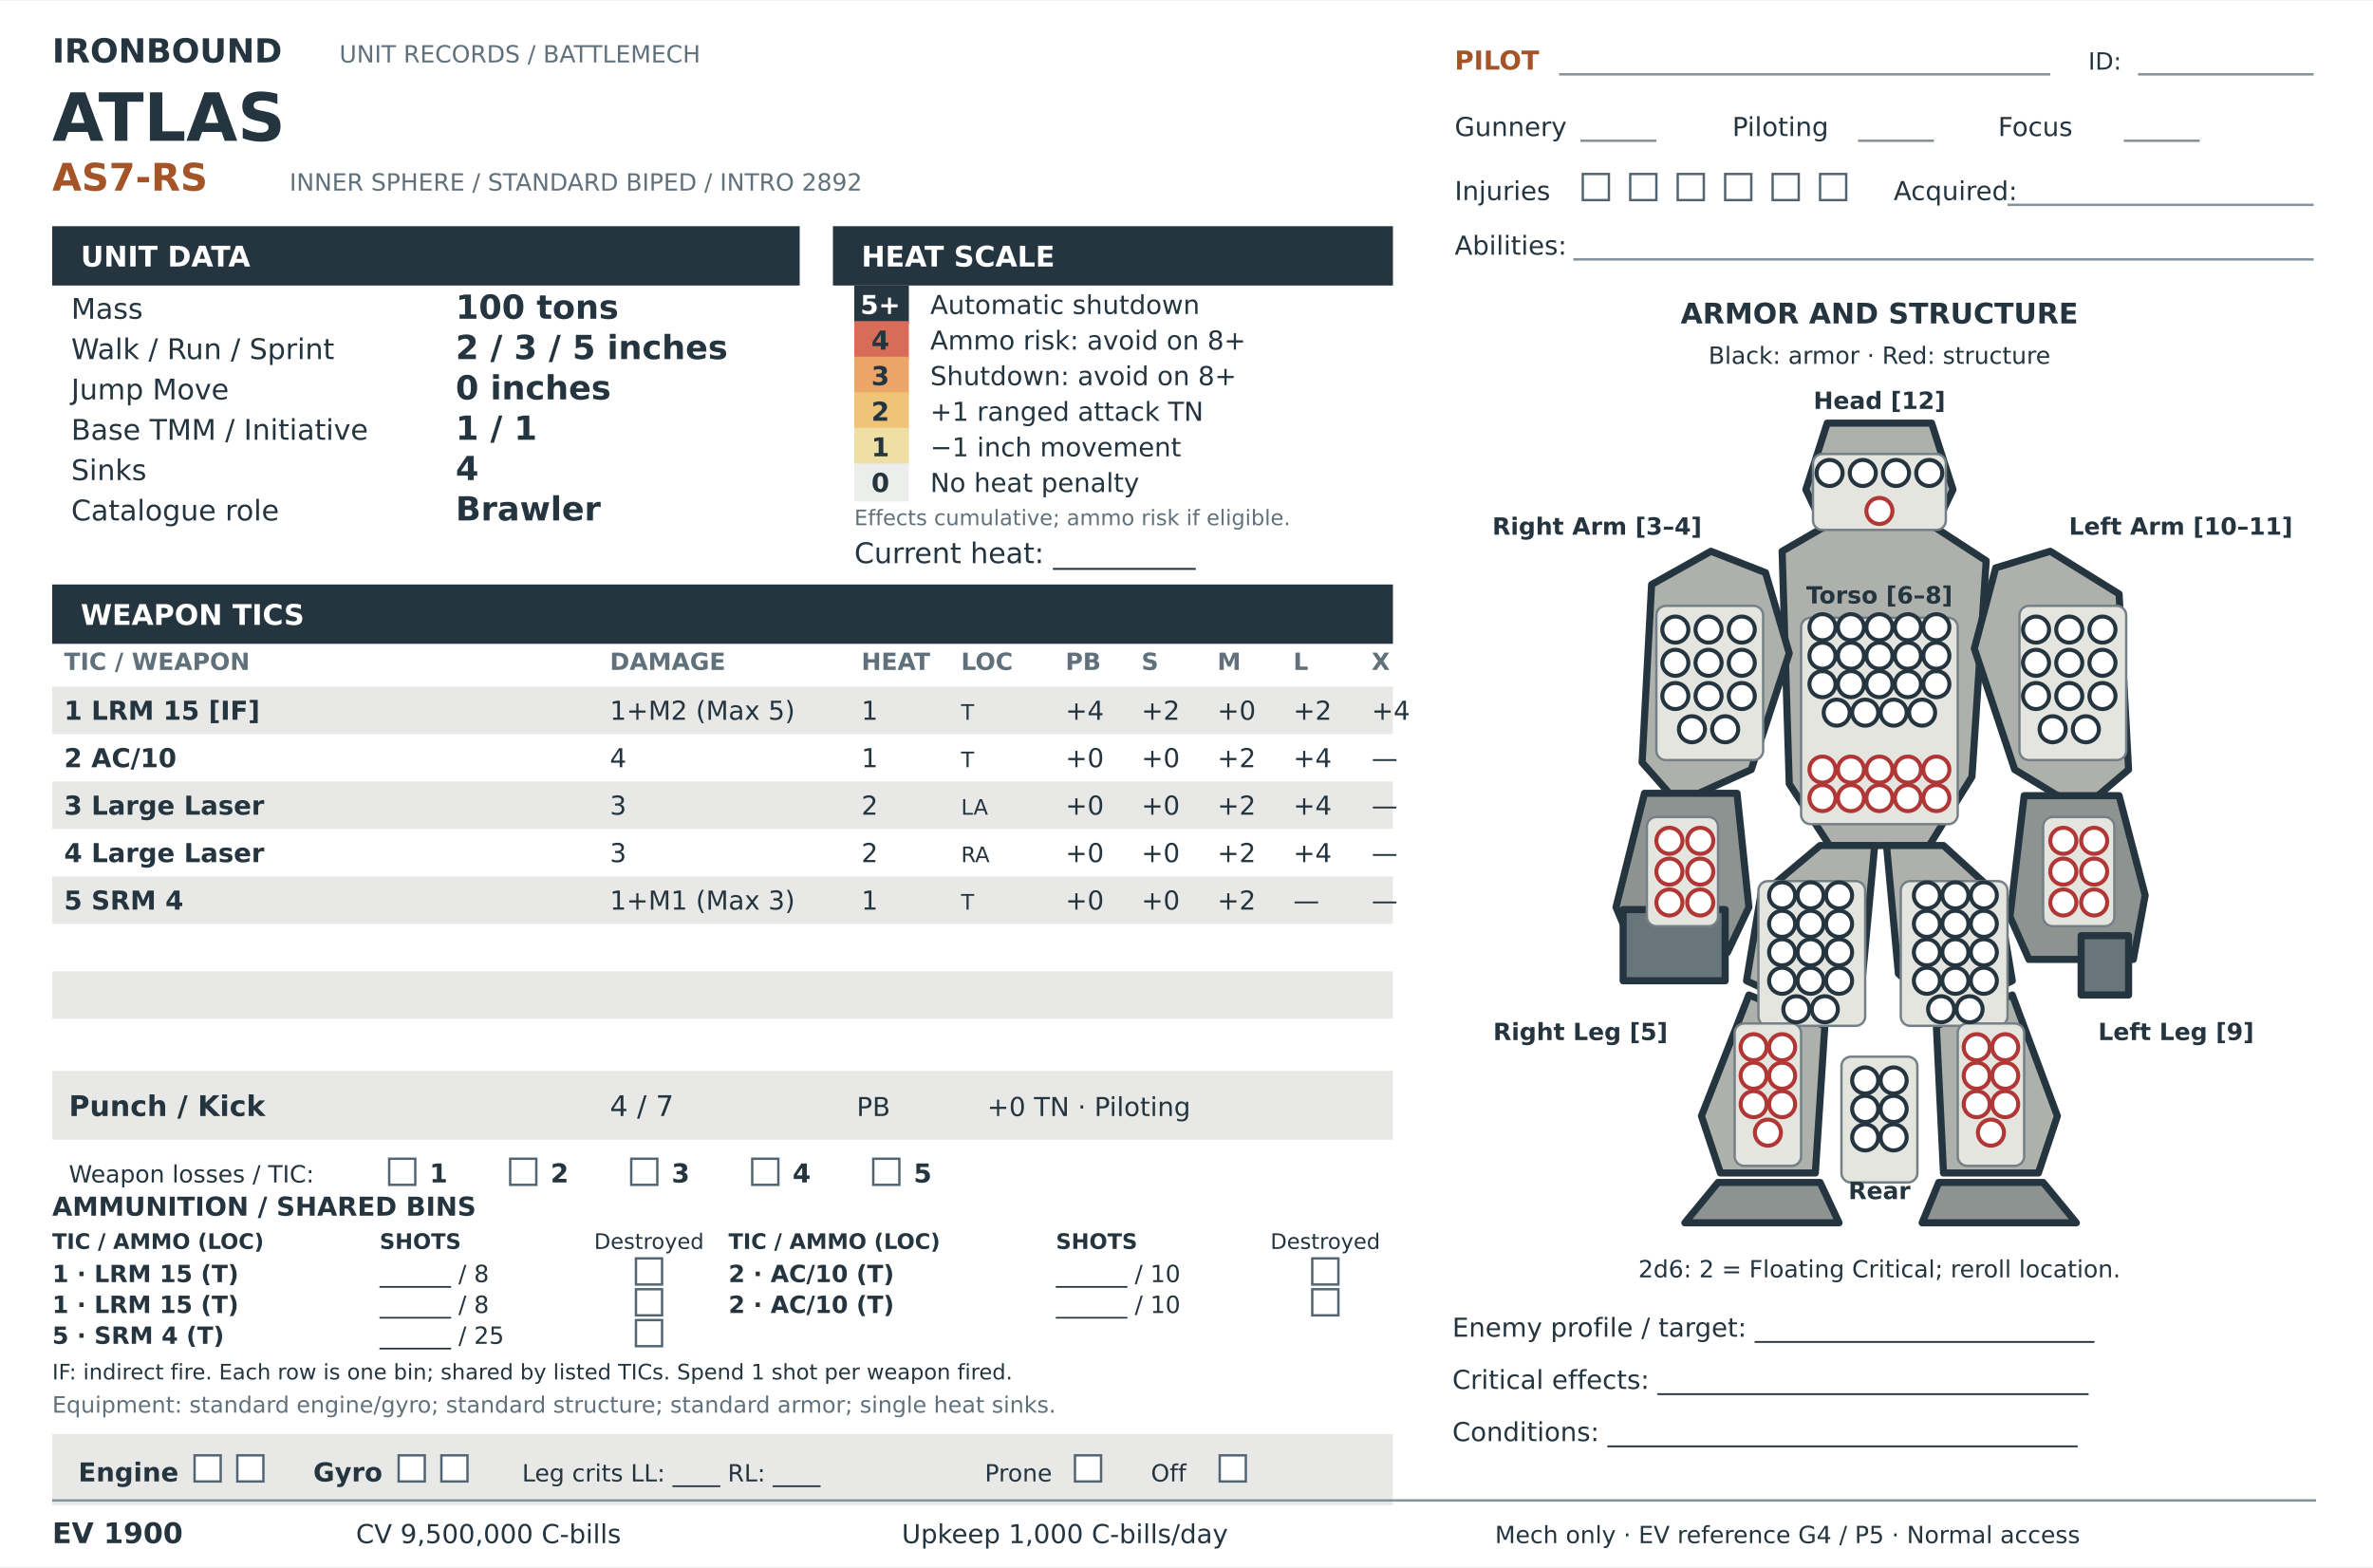
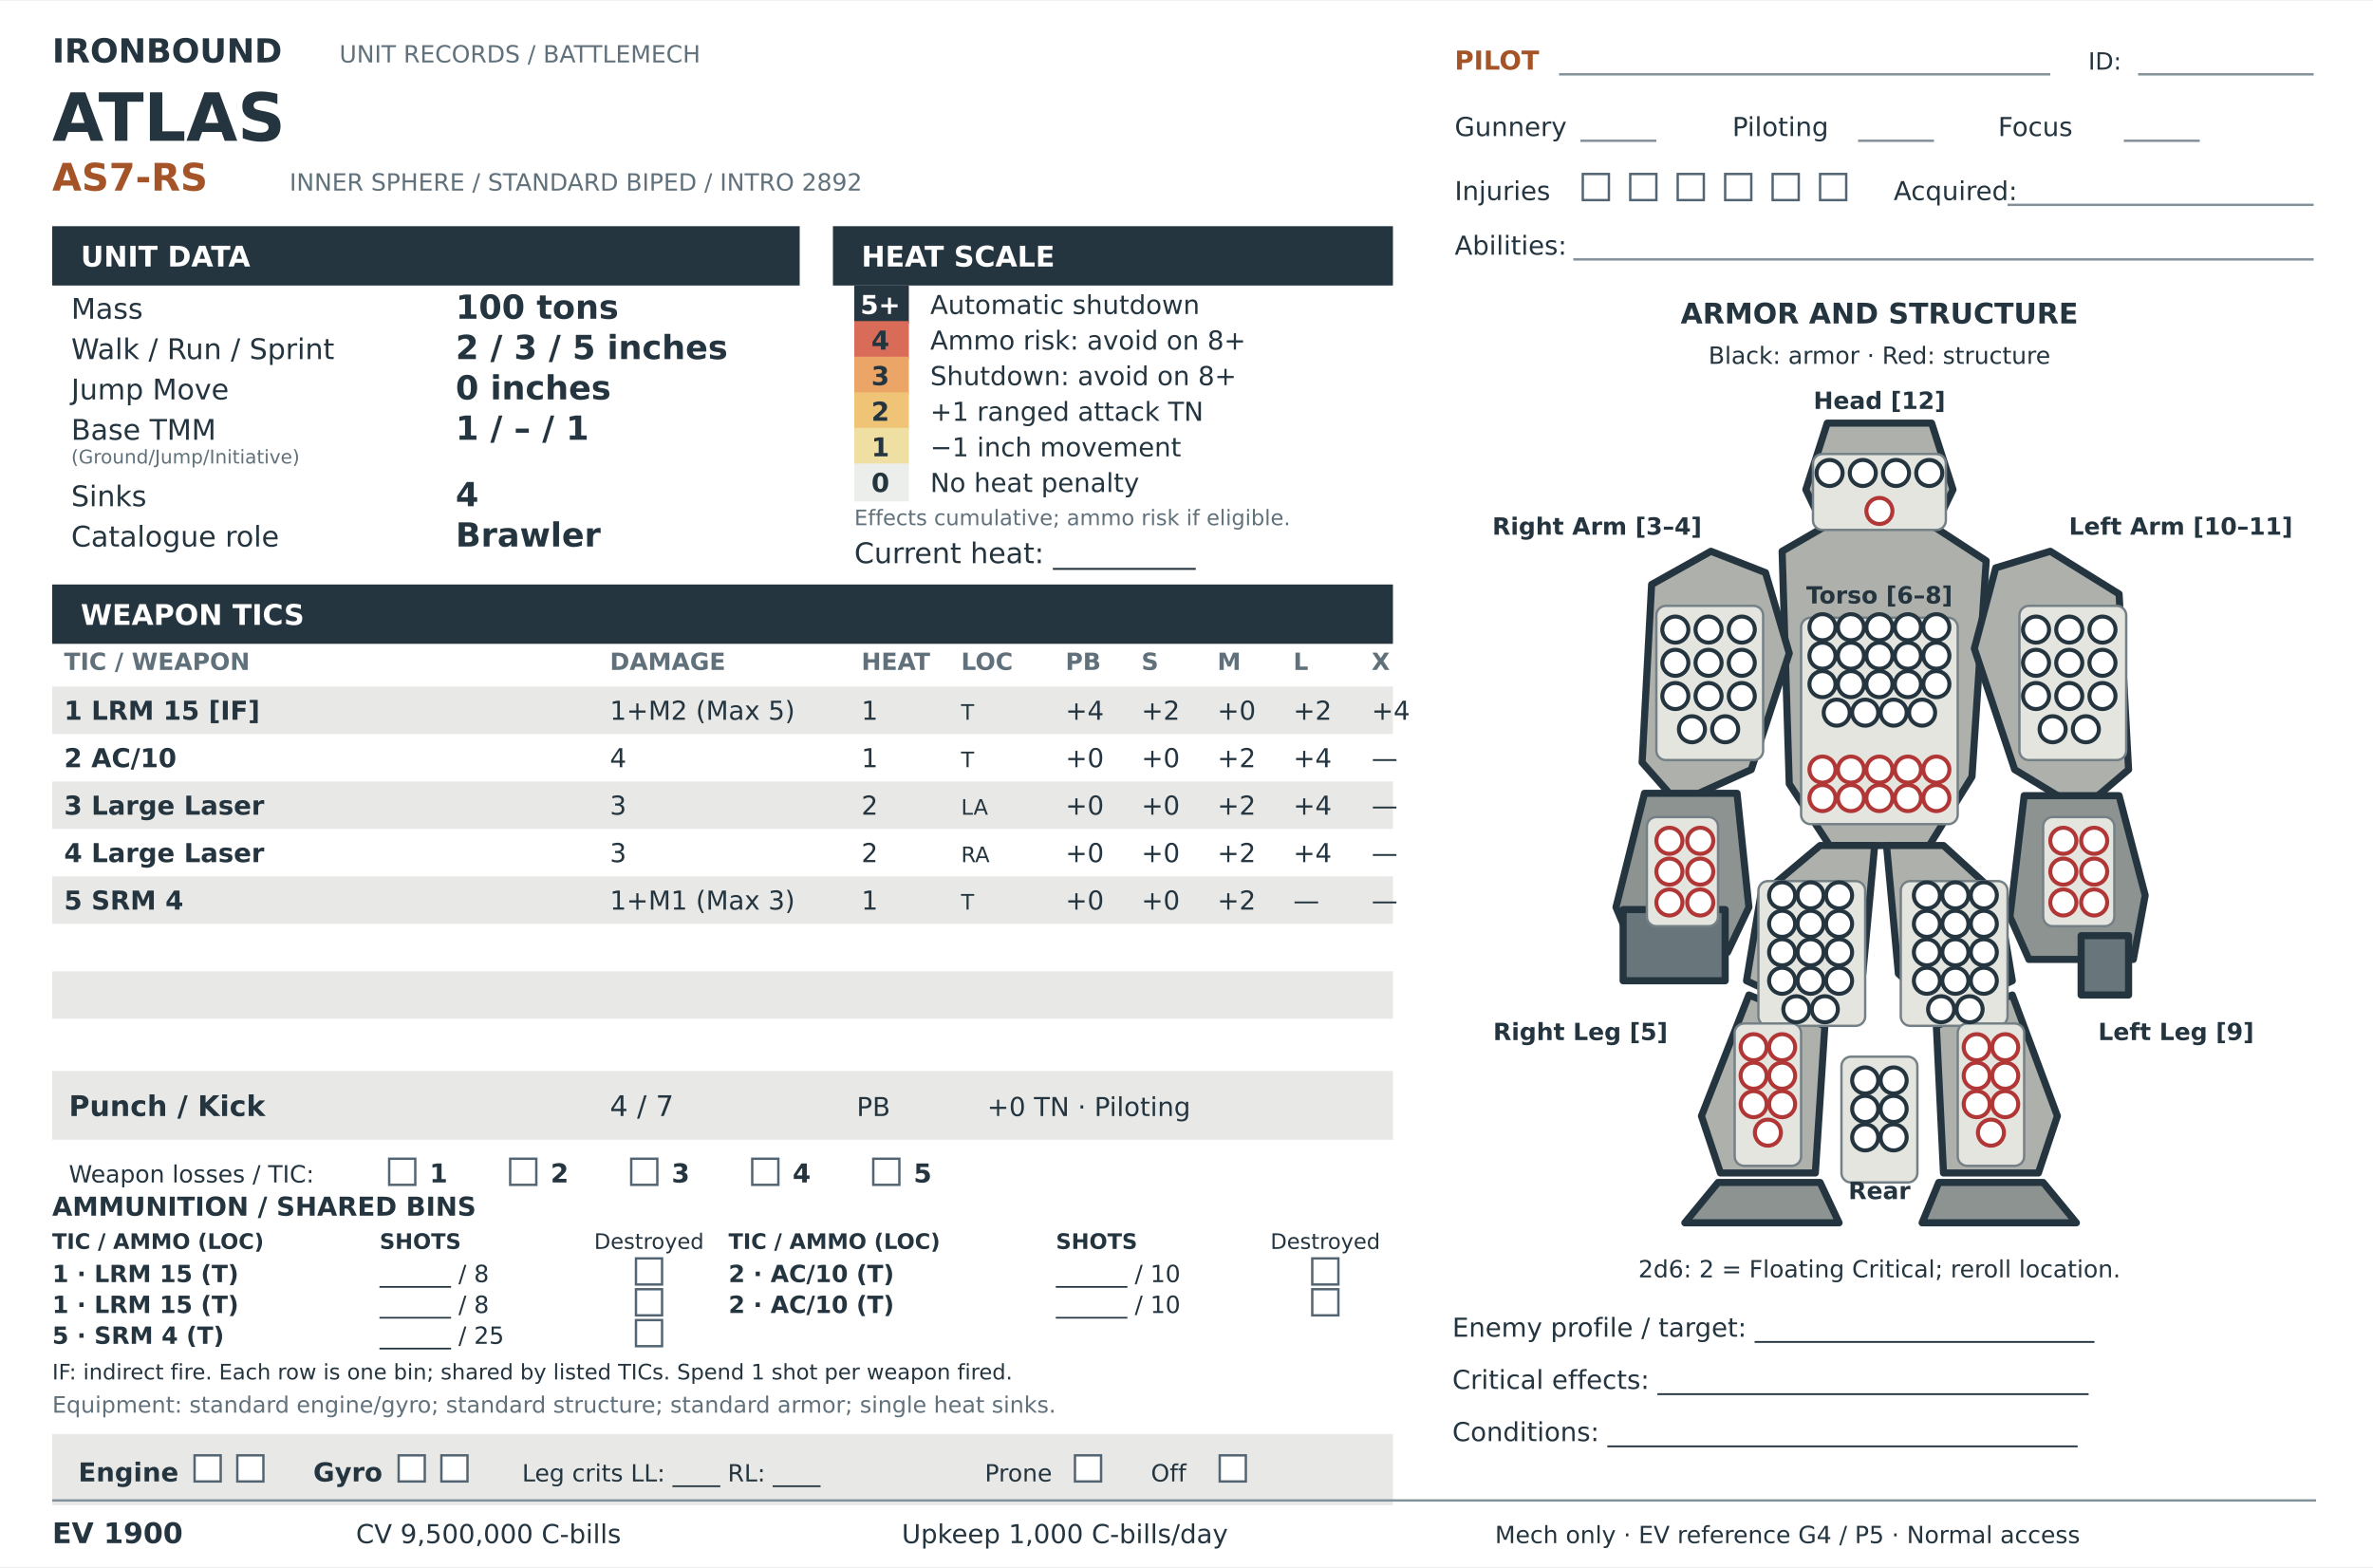
<svg xmlns="http://www.w3.org/2000/svg" width="277mm" height="183mm" viewBox="0 0 1000 660" role="img" aria-labelledby="title desc">
  <g font-family="Arial, Helvetica, sans-serif">
    <rect x="0" y="0" width="1000" height="660" rx="0" fill="#fff" stroke="none" />
    <text x="22" y="26" font-family="DejaVu Sans, Arial, sans-serif" font-size="14" font-weight="bold" fill="#243540" text-anchor="start">IRONBOUND</text>
    <text x="143" y="26" font-family="DejaVu Sans, Arial, sans-serif" font-size="10" fill="#61717c" text-anchor="start">UNIT RECORDS / BATTLEMECH</text>
    <text x="22" y="59" font-family="DejaVu Sans, Arial, sans-serif" font-size="28" font-weight="bold" fill="#243540" text-anchor="start">ATLAS</text>
    <text x="22" y="80" font-family="DejaVu Sans, Arial, sans-serif" font-size="16" font-weight="bold" fill="#a45426" text-anchor="start">AS7-RS</text>
    <text x="122" y="80" font-family="DejaVu Sans, Arial, sans-serif" font-size="10" fill="#61717c" text-anchor="start">INNER SPHERE / STANDARD BIPED / INTRO 2892</text>
    <text x="613" y="29" font-family="DejaVu Sans, Arial, sans-serif" font-size="11" font-weight="bold" fill="#a45426" text-anchor="start">PILOT</text>
    <path d="M657 31H864" fill="none" stroke="#83919a" />
    <text x="880" y="29" font-family="DejaVu Sans, Arial, sans-serif" font-size="10" fill="#243540" text-anchor="start">ID:</text>
    <path d="M901 31H975" fill="none" stroke="#83919a" />
    <text x="613" y="57" font-family="DejaVu Sans, Arial, sans-serif" font-size="11" fill="#243540" text-anchor="start">Gunnery</text>
    <path d="M666 59H698" fill="none" stroke="#83919a" />
    <text x="730" y="57" font-family="DejaVu Sans, Arial, sans-serif" font-size="11" fill="#243540" text-anchor="start">Piloting</text>
    <path d="M783 59H815" fill="none" stroke="#83919a" />
    <text x="842" y="57" font-family="DejaVu Sans, Arial, sans-serif" font-size="11" fill="#243540" text-anchor="start">Focus</text>
    <path d="M895 59H927" fill="none" stroke="#83919a" />
    <text x="613" y="84" font-family="DejaVu Sans, Arial, sans-serif" font-size="11" fill="#243540" text-anchor="start">Injuries</text>
    <rect x="667" y="73" width="11" height="11" rx="0" fill="#fff" stroke="#536572" />
    <rect x="687" y="73" width="11" height="11" rx="0" fill="#fff" stroke="#536572" />
    <rect x="707" y="73" width="11" height="11" rx="0" fill="#fff" stroke="#536572" />
    <rect x="727" y="73" width="11" height="11" rx="0" fill="#fff" stroke="#536572" />
    <rect x="747" y="73" width="11" height="11" rx="0" fill="#fff" stroke="#536572" />
    <rect x="767" y="73" width="11" height="11" rx="0" fill="#fff" stroke="#536572" />
    <text x="798" y="84" font-family="DejaVu Sans, Arial, sans-serif" font-size="11" fill="#243540" text-anchor="start">Acquired:</text>
    <path d="M846 86H975" fill="none" stroke="#83919a" />
    <text x="613" y="107" font-family="DejaVu Sans, Arial, sans-serif" font-size="11" fill="#243540" text-anchor="start">Abilities:</text>
    <path d="M663 109H975" fill="none" stroke="#83919a" />
    <rect x="22" y="95" width="315" height="25" rx="0" fill="#243540" stroke="none" />
    <text x="34" y="112" font-family="DejaVu Sans, Arial, sans-serif" font-size="12" font-weight="bold" fill="#fff" text-anchor="start">UNIT DATA</text>
    <rect x="351" y="95" width="236" height="25" rx="0" fill="#243540" stroke="none" />
    <text x="363" y="112" font-family="DejaVu Sans, Arial, sans-serif" font-size="12" font-weight="bold" fill="#fff" text-anchor="start">HEAT SCALE</text>
    <text x="30" y="134" font-family="DejaVu Sans, Arial, sans-serif" font-size="12" fill="#243540" text-anchor="start">Mass</text>
    <text x="192" y="134" font-family="DejaVu Sans, Arial, sans-serif" font-size="14" font-weight="bold" fill="#243540" text-anchor="start">100 tons</text>
    <text x="30" y="151" font-family="DejaVu Sans, Arial, sans-serif" font-size="12" fill="#243540" text-anchor="start">Walk / Run / Sprint</text>
    <text x="192" y="151" font-family="DejaVu Sans, Arial, sans-serif" font-size="14" font-weight="bold" fill="#243540" text-anchor="start">2 / 3 / 5 inches</text>
    <text x="30" y="168" font-family="DejaVu Sans, Arial, sans-serif" font-size="12" fill="#243540" text-anchor="start">Jump Move</text>
    <text x="192" y="168" font-family="DejaVu Sans, Arial, sans-serif" font-size="14" font-weight="bold" fill="#243540" text-anchor="start">0 inches</text>
-     <text x="30" y="185" font-family="DejaVu Sans, Arial, sans-serif" font-size="12" fill="#243540" text-anchor="start">Base TMM / Initiative</text>
-     <text x="192" y="185" font-family="DejaVu Sans, Arial, sans-serif" font-size="14" font-weight="bold" fill="#243540" text-anchor="start">1 / 1</text>
-     <text x="30" y="202" font-family="DejaVu Sans, Arial, sans-serif" font-size="12" fill="#243540" text-anchor="start">Sinks</text>
-     <text x="192" y="202" font-family="DejaVu Sans, Arial, sans-serif" font-size="14" font-weight="bold" fill="#243540" text-anchor="start">4</text>
-     <text x="30" y="219" font-family="DejaVu Sans, Arial, sans-serif" font-size="12" fill="#243540" text-anchor="start">Catalogue role</text>
-     <text x="192" y="219" font-family="DejaVu Sans, Arial, sans-serif" font-size="14" font-weight="bold" fill="#243540" text-anchor="start">Brawler</text>
+     <text x="30" y="185" font-family="DejaVu Sans, Arial, sans-serif" font-size="12" fill="#243540" text-anchor="start">Base TMM</text>
+     <text x="30" y="195" font-family="DejaVu Sans, Arial, sans-serif" font-size="8" fill="#61717c" text-anchor="start">(Ground/Jump/Initiative)</text>
+     <text x="192" y="185" font-family="DejaVu Sans, Arial, sans-serif" font-size="14" font-weight="bold" fill="#243540" text-anchor="start">1 / – / 1</text>
+     <text x="30" y="213" font-family="DejaVu Sans, Arial, sans-serif" font-size="12" fill="#243540" text-anchor="start">Sinks</text>
+     <text x="192" y="213" font-family="DejaVu Sans, Arial, sans-serif" font-size="14" font-weight="bold" fill="#243540" text-anchor="start">4</text>
+     <text x="30" y="230" font-family="DejaVu Sans, Arial, sans-serif" font-size="12" fill="#243540" text-anchor="start">Catalogue role</text>
+     <text x="192" y="230" font-family="DejaVu Sans, Arial, sans-serif" font-size="14" font-weight="bold" fill="#243540" text-anchor="start">Brawler</text>
    <rect x="360" y="120" width="23" height="16" rx="0" fill="#263640" stroke="none" />
    <text x="371" y="132" font-family="DejaVu Sans, Arial, sans-serif" font-size="11" font-weight="bold" fill="#fff" text-anchor="middle">5+</text>
    <text x="392" y="132" font-family="DejaVu Sans, Arial, sans-serif" font-size="11" fill="#243540" text-anchor="start">Automatic shutdown</text>
    <rect x="360" y="135" width="23" height="16" rx="0" fill="#d96c59" stroke="none" />
    <text x="371" y="147" font-family="DejaVu Sans, Arial, sans-serif" font-size="11" font-weight="bold" fill="#243540" text-anchor="middle">4</text>
    <text x="392" y="147" font-family="DejaVu Sans, Arial, sans-serif" font-size="11" fill="#243540" text-anchor="start">Ammo risk: avoid on 8+</text>
    <rect x="360" y="150" width="23" height="16" rx="0" fill="#eba667" stroke="none" />
    <text x="371" y="162" font-family="DejaVu Sans, Arial, sans-serif" font-size="11" font-weight="bold" fill="#243540" text-anchor="middle">3</text>
    <text x="392" y="162" font-family="DejaVu Sans, Arial, sans-serif" font-size="11" fill="#243540" text-anchor="start">Shutdown: avoid on 8+</text>
    <rect x="360" y="165" width="23" height="16" rx="0" fill="#f0c476" stroke="none" />
    <text x="371" y="177" font-family="DejaVu Sans, Arial, sans-serif" font-size="11" font-weight="bold" fill="#243540" text-anchor="middle">2</text>
    <text x="392" y="177" font-family="DejaVu Sans, Arial, sans-serif" font-size="11" fill="#243540" text-anchor="start">+1 ranged attack TN</text>
    <rect x="360" y="180" width="23" height="16" rx="0" fill="#efdfa2" stroke="none" />
    <text x="371" y="192" font-family="DejaVu Sans, Arial, sans-serif" font-size="11" font-weight="bold" fill="#243540" text-anchor="middle">1</text>
    <text x="392" y="192" font-family="DejaVu Sans, Arial, sans-serif" font-size="11" fill="#243540" text-anchor="start">−1 inch movement</text>
    <rect x="360" y="195" width="23" height="16" rx="0" fill="#eceeeb" stroke="none" />
    <text x="371" y="207" font-family="DejaVu Sans, Arial, sans-serif" font-size="11" font-weight="bold" fill="#243540" text-anchor="middle">0</text>
    <text x="392" y="207" font-family="DejaVu Sans, Arial, sans-serif" font-size="11" fill="#243540" text-anchor="start">No heat penalty</text>
    <text x="360" y="221" font-family="DejaVu Sans, Arial, sans-serif" font-size="9" fill="#61717c" text-anchor="start">Effects cumulative; ammo risk if eligible.</text>
    <text x="360" y="237" font-family="DejaVu Sans, Arial, sans-serif" font-size="12" fill="#243540" text-anchor="start">Current heat: __________</text>
    <rect x="22" y="246" width="565" height="25" rx="0" fill="#243540" stroke="none" />
    <text x="34" y="263" font-family="DejaVu Sans, Arial, sans-serif" font-size="12" font-weight="bold" fill="#fff" text-anchor="start">WEAPON TICS</text>
    <text x="27" y="282" font-family="DejaVu Sans, Arial, sans-serif" font-size="10" font-weight="bold" fill="#61717c" text-anchor="start">TIC / WEAPON</text>
    <text x="257" y="282" font-family="DejaVu Sans, Arial, sans-serif" font-size="10" font-weight="bold" fill="#61717c" text-anchor="start">DAMAGE</text>
    <text x="363" y="282" font-family="DejaVu Sans, Arial, sans-serif" font-size="10" font-weight="bold" fill="#61717c" text-anchor="start">HEAT</text>
    <text x="405" y="282" font-family="DejaVu Sans, Arial, sans-serif" font-size="10" font-weight="bold" fill="#61717c" text-anchor="start">LOC</text>
    <text x="449" y="282" font-family="DejaVu Sans, Arial, sans-serif" font-size="10" font-weight="bold" fill="#61717c" text-anchor="start">PB</text>
    <text x="481" y="282" font-family="DejaVu Sans, Arial, sans-serif" font-size="10" font-weight="bold" fill="#61717c" text-anchor="start">S</text>
    <text x="513" y="282" font-family="DejaVu Sans, Arial, sans-serif" font-size="10" font-weight="bold" fill="#61717c" text-anchor="start">M</text>
    <text x="545" y="282" font-family="DejaVu Sans, Arial, sans-serif" font-size="10" font-weight="bold" fill="#61717c" text-anchor="start">L</text>
    <text x="578" y="282" font-family="DejaVu Sans, Arial, sans-serif" font-size="10" font-weight="bold" fill="#61717c" text-anchor="start">X</text>
    <rect x="22" y="289" width="565" height="20" rx="0" fill="#e8e9e7" stroke="none" />
    <text x="27" y="303" font-family="DejaVu Sans, Arial, sans-serif" font-size="11" fill="#243540" text-anchor="start" font-weight="bold">1  LRM 15 [IF]</text>
    <text x="257" y="303" font-family="DejaVu Sans, Arial, sans-serif" font-size="11" fill="#243540" text-anchor="start">1+M2 (Max 5)</text>
    <text x="363" y="303" font-family="DejaVu Sans, Arial, sans-serif" font-size="11" fill="#243540" text-anchor="start">1</text>
    <text x="405" y="303" font-family="DejaVu Sans, Arial, sans-serif" font-size="9" fill="#243540" text-anchor="start">T</text>
    <text x="449" y="303" font-family="DejaVu Sans, Arial, sans-serif" font-size="11" fill="#243540" text-anchor="start">+4</text>
    <text x="481" y="303" font-family="DejaVu Sans, Arial, sans-serif" font-size="11" fill="#243540" text-anchor="start">+2</text>
    <text x="513" y="303" font-family="DejaVu Sans, Arial, sans-serif" font-size="11" fill="#243540" text-anchor="start">+0</text>
    <text x="545" y="303" font-family="DejaVu Sans, Arial, sans-serif" font-size="11" fill="#243540" text-anchor="start">+2</text>
    <text x="578" y="303" font-family="DejaVu Sans, Arial, sans-serif" font-size="11" fill="#243540" text-anchor="start">+4</text>
    <text x="27" y="323" font-family="DejaVu Sans, Arial, sans-serif" font-size="11" fill="#243540" text-anchor="start" font-weight="bold">2  AC/10</text>
    <text x="257" y="323" font-family="DejaVu Sans, Arial, sans-serif" font-size="11" fill="#243540" text-anchor="start">4</text>
    <text x="363" y="323" font-family="DejaVu Sans, Arial, sans-serif" font-size="11" fill="#243540" text-anchor="start">1</text>
    <text x="405" y="323" font-family="DejaVu Sans, Arial, sans-serif" font-size="9" fill="#243540" text-anchor="start">T</text>
    <text x="449" y="323" font-family="DejaVu Sans, Arial, sans-serif" font-size="11" fill="#243540" text-anchor="start">+0</text>
    <text x="481" y="323" font-family="DejaVu Sans, Arial, sans-serif" font-size="11" fill="#243540" text-anchor="start">+0</text>
    <text x="513" y="323" font-family="DejaVu Sans, Arial, sans-serif" font-size="11" fill="#243540" text-anchor="start">+2</text>
    <text x="545" y="323" font-family="DejaVu Sans, Arial, sans-serif" font-size="11" fill="#243540" text-anchor="start">+4</text>
    <text x="578" y="323" font-family="DejaVu Sans, Arial, sans-serif" font-size="11" fill="#243540" text-anchor="start">—</text>
    <rect x="22" y="329" width="565" height="20" rx="0" fill="#e8e9e7" stroke="none" />
    <text x="27" y="343" font-family="DejaVu Sans, Arial, sans-serif" font-size="11" fill="#243540" text-anchor="start" font-weight="bold">3  Large Laser</text>
    <text x="257" y="343" font-family="DejaVu Sans, Arial, sans-serif" font-size="11" fill="#243540" text-anchor="start">3</text>
    <text x="363" y="343" font-family="DejaVu Sans, Arial, sans-serif" font-size="11" fill="#243540" text-anchor="start">2</text>
    <text x="405" y="343" font-family="DejaVu Sans, Arial, sans-serif" font-size="9" fill="#243540" text-anchor="start">LA</text>
    <text x="449" y="343" font-family="DejaVu Sans, Arial, sans-serif" font-size="11" fill="#243540" text-anchor="start">+0</text>
    <text x="481" y="343" font-family="DejaVu Sans, Arial, sans-serif" font-size="11" fill="#243540" text-anchor="start">+0</text>
    <text x="513" y="343" font-family="DejaVu Sans, Arial, sans-serif" font-size="11" fill="#243540" text-anchor="start">+2</text>
    <text x="545" y="343" font-family="DejaVu Sans, Arial, sans-serif" font-size="11" fill="#243540" text-anchor="start">+4</text>
    <text x="578" y="343" font-family="DejaVu Sans, Arial, sans-serif" font-size="11" fill="#243540" text-anchor="start">—</text>
    <text x="27" y="363" font-family="DejaVu Sans, Arial, sans-serif" font-size="11" fill="#243540" text-anchor="start" font-weight="bold">4  Large Laser</text>
    <text x="257" y="363" font-family="DejaVu Sans, Arial, sans-serif" font-size="11" fill="#243540" text-anchor="start">3</text>
    <text x="363" y="363" font-family="DejaVu Sans, Arial, sans-serif" font-size="11" fill="#243540" text-anchor="start">2</text>
    <text x="405" y="363" font-family="DejaVu Sans, Arial, sans-serif" font-size="9" fill="#243540" text-anchor="start">RA</text>
    <text x="449" y="363" font-family="DejaVu Sans, Arial, sans-serif" font-size="11" fill="#243540" text-anchor="start">+0</text>
    <text x="481" y="363" font-family="DejaVu Sans, Arial, sans-serif" font-size="11" fill="#243540" text-anchor="start">+0</text>
    <text x="513" y="363" font-family="DejaVu Sans, Arial, sans-serif" font-size="11" fill="#243540" text-anchor="start">+2</text>
    <text x="545" y="363" font-family="DejaVu Sans, Arial, sans-serif" font-size="11" fill="#243540" text-anchor="start">+4</text>
    <text x="578" y="363" font-family="DejaVu Sans, Arial, sans-serif" font-size="11" fill="#243540" text-anchor="start">—</text>
    <rect x="22" y="369" width="565" height="20" rx="0" fill="#e8e9e7" stroke="none" />
    <text x="27" y="383" font-family="DejaVu Sans, Arial, sans-serif" font-size="11" fill="#243540" text-anchor="start" font-weight="bold">5  SRM 4</text>
    <text x="257" y="383" font-family="DejaVu Sans, Arial, sans-serif" font-size="11" fill="#243540" text-anchor="start">1+M1 (Max 3)</text>
    <text x="363" y="383" font-family="DejaVu Sans, Arial, sans-serif" font-size="11" fill="#243540" text-anchor="start">1</text>
    <text x="405" y="383" font-family="DejaVu Sans, Arial, sans-serif" font-size="9" fill="#243540" text-anchor="start">T</text>
    <text x="449" y="383" font-family="DejaVu Sans, Arial, sans-serif" font-size="11" fill="#243540" text-anchor="start">+0</text>
    <text x="481" y="383" font-family="DejaVu Sans, Arial, sans-serif" font-size="11" fill="#243540" text-anchor="start">+0</text>
    <text x="513" y="383" font-family="DejaVu Sans, Arial, sans-serif" font-size="11" fill="#243540" text-anchor="start">+2</text>
    <text x="545" y="383" font-family="DejaVu Sans, Arial, sans-serif" font-size="11" fill="#243540" text-anchor="start">—</text>
    <text x="578" y="383" font-family="DejaVu Sans, Arial, sans-serif" font-size="11" fill="#243540" text-anchor="start">—</text>
    <text x="27" y="403" font-family="DejaVu Sans, Arial, sans-serif" font-size="11" fill="#243540" text-anchor="start" font-weight="bold" />
    <text x="257" y="403" font-family="DejaVu Sans, Arial, sans-serif" font-size="11" fill="#243540" text-anchor="start" />
    <text x="363" y="403" font-family="DejaVu Sans, Arial, sans-serif" font-size="11" fill="#243540" text-anchor="start" />
    <text x="405" y="403" font-family="DejaVu Sans, Arial, sans-serif" font-size="9" fill="#243540" text-anchor="start" />
    <text x="449" y="403" font-family="DejaVu Sans, Arial, sans-serif" font-size="11" fill="#243540" text-anchor="start" />
    <text x="481" y="403" font-family="DejaVu Sans, Arial, sans-serif" font-size="11" fill="#243540" text-anchor="start" />
    <text x="513" y="403" font-family="DejaVu Sans, Arial, sans-serif" font-size="11" fill="#243540" text-anchor="start" />
    <text x="545" y="403" font-family="DejaVu Sans, Arial, sans-serif" font-size="11" fill="#243540" text-anchor="start" />
    <text x="578" y="403" font-family="DejaVu Sans, Arial, sans-serif" font-size="11" fill="#243540" text-anchor="start" />
    <rect x="22" y="409" width="565" height="20" rx="0" fill="#e8e9e7" stroke="none" />
    <text x="27" y="423" font-family="DejaVu Sans, Arial, sans-serif" font-size="11" fill="#243540" text-anchor="start" font-weight="bold" />
    <text x="257" y="423" font-family="DejaVu Sans, Arial, sans-serif" font-size="11" fill="#243540" text-anchor="start" />
    <text x="363" y="423" font-family="DejaVu Sans, Arial, sans-serif" font-size="11" fill="#243540" text-anchor="start" />
    <text x="405" y="423" font-family="DejaVu Sans, Arial, sans-serif" font-size="9" fill="#243540" text-anchor="start" />
    <text x="449" y="423" font-family="DejaVu Sans, Arial, sans-serif" font-size="11" fill="#243540" text-anchor="start" />
    <text x="481" y="423" font-family="DejaVu Sans, Arial, sans-serif" font-size="11" fill="#243540" text-anchor="start" />
    <text x="513" y="423" font-family="DejaVu Sans, Arial, sans-serif" font-size="11" fill="#243540" text-anchor="start" />
    <text x="545" y="423" font-family="DejaVu Sans, Arial, sans-serif" font-size="11" fill="#243540" text-anchor="start" />
    <text x="578" y="423" font-family="DejaVu Sans, Arial, sans-serif" font-size="11" fill="#243540" text-anchor="start" />
    <text x="27" y="443" font-family="DejaVu Sans, Arial, sans-serif" font-size="11" fill="#243540" text-anchor="start" font-weight="bold" />
    <text x="257" y="443" font-family="DejaVu Sans, Arial, sans-serif" font-size="11" fill="#243540" text-anchor="start" />
    <text x="363" y="443" font-family="DejaVu Sans, Arial, sans-serif" font-size="11" fill="#243540" text-anchor="start" />
    <text x="405" y="443" font-family="DejaVu Sans, Arial, sans-serif" font-size="9" fill="#243540" text-anchor="start" />
    <text x="449" y="443" font-family="DejaVu Sans, Arial, sans-serif" font-size="11" fill="#243540" text-anchor="start" />
    <text x="481" y="443" font-family="DejaVu Sans, Arial, sans-serif" font-size="11" fill="#243540" text-anchor="start" />
    <text x="513" y="443" font-family="DejaVu Sans, Arial, sans-serif" font-size="11" fill="#243540" text-anchor="start" />
    <text x="545" y="443" font-family="DejaVu Sans, Arial, sans-serif" font-size="11" fill="#243540" text-anchor="start" />
    <text x="578" y="443" font-family="DejaVu Sans, Arial, sans-serif" font-size="11" fill="#243540" text-anchor="start" />
    <rect x="22" y="451" width="565" height="29" rx="0" fill="#e8e9e7" stroke="none" />
    <text x="29" y="470" font-family="DejaVu Sans, Arial, sans-serif" font-size="12" font-weight="bold" fill="#243540" text-anchor="start">Punch / Kick</text>
    <text x="257" y="470" font-family="DejaVu Sans, Arial, sans-serif" font-size="12" fill="#243540" text-anchor="start">4 / 7</text>
    <text x="361" y="470" font-family="DejaVu Sans, Arial, sans-serif" font-size="11" fill="#243540" text-anchor="start">PB</text>
    <text x="416" y="470" font-family="DejaVu Sans, Arial, sans-serif" font-size="11" fill="#243540" text-anchor="start">+0 TN · Piloting</text>
    <rect x="22" y="604" width="565" height="30" rx="0" fill="#e8e9e7" stroke="none" />
    <text x="33" y="624" font-family="DejaVu Sans, Arial, sans-serif" font-size="11" font-weight="bold" fill="#243540" text-anchor="start">Engine</text>
    <rect x="82" y="613" width="11" height="11" rx="0" fill="#fff" stroke="#536572" />
    <rect x="100" y="613" width="11" height="11" rx="0" fill="#fff" stroke="#536572" />
    <text x="132" y="624" font-family="DejaVu Sans, Arial, sans-serif" font-size="11" font-weight="bold" fill="#243540" text-anchor="start">Gyro</text>
    <rect x="168" y="613" width="11" height="11" rx="0" fill="#fff" stroke="#536572" />
    <rect x="186" y="613" width="11" height="11" rx="0" fill="#fff" stroke="#536572" />
    <text x="220" y="624" font-family="DejaVu Sans, Arial, sans-serif" font-size="10" fill="#243540" text-anchor="start">Leg crits  LL: ____  RL: ____</text>
    <text x="415" y="624" font-family="DejaVu Sans, Arial, sans-serif" font-size="10" fill="#243540" text-anchor="start">Prone</text>
    <rect x="453" y="613" width="11" height="11" rx="0" fill="#fff" stroke="#536572" />
    <text x="485" y="624" font-family="DejaVu Sans, Arial, sans-serif" font-size="10" fill="#243540" text-anchor="start">Off</text>
    <rect x="514" y="613" width="11" height="11" rx="0" fill="#fff" stroke="#536572" />
    <g transform="translate(612 120)">
      <text x="180" y="16" font-family="DejaVu Sans, Arial, sans-serif" font-size="12" font-weight="bold" fill="#243540" text-anchor="middle">ARMOR AND STRUCTURE</text>
      <text x="180" y="33" font-family="DejaVu Sans, Arial, sans-serif" font-size="10" fill="#243540" text-anchor="middle">Black: armor · Red: structure</text>
      <path d="M158 58H202L211 86L200 109H160L149 86Z" fill="#aeb1ab" stroke="#243540" stroke-width="3" stroke-linejoin="round" />
      <path d="M139 112L158 101H202L225 116L219 207L201 236H159L142 210Z" fill="#aeb1ab" stroke="#243540" stroke-width="3" stroke-linejoin="round" />
      <path d="M132 121L109 112L84 126L80 201L95 218L126 204L142 155Z" fill="#aeb1ab" stroke="#243540" stroke-width="3" stroke-linejoin="round" />
      <path d="M229 119L252 112L281 130L285 204L265 221L237 204L220 153Z" fill="#aeb1ab" stroke="#243540" stroke-width="3" stroke-linejoin="round" />
      <path d="M81 214H120L125 262L116 281H77L69 262Z" fill="#8d9390" stroke="#243540" stroke-width="3" stroke-linejoin="round" />
      <path d="M241 215H281L292 257L287 284H243L235 266Z" fill="#8d9390" stroke="#243540" stroke-width="3" stroke-linejoin="round" />
      <path d="M72 263H115V293H72Z" fill="#68757a" stroke="#243540" stroke-width="3" stroke-linejoin="round" />
      <path d="M265 274H285V299H265Z" fill="#68757a" stroke="#243540" stroke-width="3" stroke-linejoin="round" />
      <path d="M155 236H178L173 290L154 307L124 293L130 257Z" fill="#aeb1ab" stroke="#243540" stroke-width="3" stroke-linejoin="round" />
      <path d="M183 236H207L230 257L236 293L206 307L188 290Z" fill="#aeb1ab" stroke="#243540" stroke-width="3" stroke-linejoin="round" />
      <path d="M125 299L157 312L153 374H113L105 350Z" fill="#aeb1ab" stroke="#243540" stroke-width="3" stroke-linejoin="round" />
      <path d="M204 312L236 299L255 350L247 374H207Z" fill="#aeb1ab" stroke="#243540" stroke-width="3" stroke-linejoin="round" />
      <path d="M112 378H155L163 395H98Z" fill="#8d9390" stroke="#243540" stroke-width="3" stroke-linejoin="round" />
      <path d="M205 378H249L263 395H198Z" fill="#8d9390" stroke="#243540" stroke-width="3" stroke-linejoin="round" />
      <rect x="152" y="71" width="56" height="32" rx="4" fill="#e4e5df" stroke="#748086" />
      <rect x="147" y="140" width="66" height="87" rx="4" fill="#e4e5df" stroke="#748086" />
      <rect x="86" y="135" width="45" height="65" rx="4" fill="#e4e5df" stroke="#748086" />
      <rect x="239" y="135" width="45" height="65" rx="4" fill="#e4e5df" stroke="#748086" />
      <rect x="82" y="224" width="30" height="46" rx="4" fill="#e4e5df" stroke="#748086" />
      <rect x="249" y="224" width="30" height="46" rx="4" fill="#e4e5df" stroke="#748086" />
      <rect x="129" y="251" width="45" height="61" rx="4" fill="#e4e5df" stroke="#748086" />
      <rect x="189" y="251" width="45" height="61" rx="4" fill="#e4e5df" stroke="#748086" />
      <rect x="119" y="311" width="28" height="60" rx="4" fill="#e4e5df" stroke="#748086" />
      <rect x="213" y="311" width="28" height="60" rx="4" fill="#e4e5df" stroke="#748086" />
      <rect x="164" y="325" width="32" height="53" rx="4" fill="#e4e5df" stroke="#748086" />
      <text x="180" y="52" font-family="DejaVu Sans, Arial, sans-serif" font-size="10" font-weight="bold" fill="#243540" text-anchor="middle">Head [12]</text>
      <text x="180" y="134" font-family="DejaVu Sans, Arial, sans-serif" font-size="10" font-weight="bold" fill="#243540" text-anchor="middle">Torso [6–8]</text>
      <text x="61" y="105" font-family="DejaVu Sans, Arial, sans-serif" font-size="10" font-weight="bold" fill="#243540" text-anchor="middle">Right Arm [3–4]</text>
      <text x="307" y="105" font-family="DejaVu Sans, Arial, sans-serif" font-size="10" font-weight="bold" fill="#243540" text-anchor="middle">Left Arm [10–11]</text>
      <text x="54" y="318" font-family="DejaVu Sans, Arial, sans-serif" font-size="10" font-weight="bold" fill="#243540" text-anchor="middle">Right Leg [5]</text>
      <text x="305" y="318" font-family="DejaVu Sans, Arial, sans-serif" font-size="10" font-weight="bold" fill="#243540" text-anchor="middle">Left Leg [9]</text>
      <text x="180" y="385" font-family="DejaVu Sans, Arial, sans-serif" font-size="10" font-weight="bold" fill="#243540" text-anchor="middle">Rear</text>
      <text x="180" y="418" font-family="DejaVu Sans, Arial, sans-serif" font-size="10" fill="#243540" text-anchor="middle">2d6: 2 = Floating Critical; reroll location.</text>
      <text x="0" y="443" font-family="DejaVu Sans, Arial, sans-serif" font-size="11" fill="#243540" text-anchor="start">Enemy profile / target: __________________________</text>
      <text x="0" y="465" font-family="DejaVu Sans, Arial, sans-serif" font-size="11" fill="#243540" text-anchor="start">Critical effects: _________________________________</text>
      <text x="0" y="487" font-family="DejaVu Sans, Arial, sans-serif" font-size="11" fill="#243540" text-anchor="start">Conditions: ____________________________________</text>
      <circle cx="159.0" cy="79" r="5.5" fill="#fff" stroke="#243540" stroke-width="1.7" />
      <circle cx="173.0" cy="79" r="5.5" fill="#fff" stroke="#243540" stroke-width="1.7" />
      <circle cx="187.0" cy="79" r="5.5" fill="#fff" stroke="#243540" stroke-width="1.7" />
      <circle cx="201.0" cy="79" r="5.5" fill="#fff" stroke="#243540" stroke-width="1.7" />
      <circle cx="180.0" cy="95" r="5.5" fill="#fff" stroke="#b13737" stroke-width="1.7" />
      <circle cx="156.0" cy="144" r="5.5" fill="#fff" stroke="#243540" stroke-width="1.7" />
      <circle cx="168.0" cy="144" r="5.5" fill="#fff" stroke="#243540" stroke-width="1.7" />
      <circle cx="180.0" cy="144" r="5.5" fill="#fff" stroke="#243540" stroke-width="1.7" />
      <circle cx="192.0" cy="144" r="5.5" fill="#fff" stroke="#243540" stroke-width="1.7" />
      <circle cx="204.0" cy="144" r="5.5" fill="#fff" stroke="#243540" stroke-width="1.7" />
      <circle cx="156.0" cy="156" r="5.5" fill="#fff" stroke="#243540" stroke-width="1.7" />
      <circle cx="168.0" cy="156" r="5.5" fill="#fff" stroke="#243540" stroke-width="1.7" />
      <circle cx="180.0" cy="156" r="5.5" fill="#fff" stroke="#243540" stroke-width="1.7" />
      <circle cx="192.0" cy="156" r="5.5" fill="#fff" stroke="#243540" stroke-width="1.7" />
      <circle cx="204.0" cy="156" r="5.5" fill="#fff" stroke="#243540" stroke-width="1.7" />
      <circle cx="156.0" cy="168" r="5.5" fill="#fff" stroke="#243540" stroke-width="1.7" />
      <circle cx="168.0" cy="168" r="5.5" fill="#fff" stroke="#243540" stroke-width="1.7" />
      <circle cx="180.0" cy="168" r="5.5" fill="#fff" stroke="#243540" stroke-width="1.7" />
      <circle cx="192.0" cy="168" r="5.5" fill="#fff" stroke="#243540" stroke-width="1.7" />
      <circle cx="204.0" cy="168" r="5.5" fill="#fff" stroke="#243540" stroke-width="1.7" />
      <circle cx="162.0" cy="180" r="5.5" fill="#fff" stroke="#243540" stroke-width="1.7" />
      <circle cx="174.0" cy="180" r="5.5" fill="#fff" stroke="#243540" stroke-width="1.7" />
      <circle cx="186.0" cy="180" r="5.5" fill="#fff" stroke="#243540" stroke-width="1.7" />
      <circle cx="198.0" cy="180" r="5.5" fill="#fff" stroke="#243540" stroke-width="1.7" />
      <circle cx="156.0" cy="204" r="5.5" fill="#fff" stroke="#b13737" stroke-width="1.7" />
      <circle cx="168.0" cy="204" r="5.5" fill="#fff" stroke="#b13737" stroke-width="1.7" />
      <circle cx="180.0" cy="204" r="5.5" fill="#fff" stroke="#b13737" stroke-width="1.7" />
      <circle cx="192.0" cy="204" r="5.5" fill="#fff" stroke="#b13737" stroke-width="1.7" />
      <circle cx="204.0" cy="204" r="5.5" fill="#fff" stroke="#b13737" stroke-width="1.7" />
      <circle cx="156.0" cy="216" r="5.5" fill="#fff" stroke="#b13737" stroke-width="1.7" />
      <circle cx="168.0" cy="216" r="5.5" fill="#fff" stroke="#b13737" stroke-width="1.7" />
      <circle cx="180.0" cy="216" r="5.5" fill="#fff" stroke="#b13737" stroke-width="1.7" />
      <circle cx="192.0" cy="216" r="5.5" fill="#fff" stroke="#b13737" stroke-width="1.7" />
      <circle cx="204.0" cy="216" r="5.5" fill="#fff" stroke="#b13737" stroke-width="1.7" />
      <circle cx="94.0" cy="145" r="5.5" fill="#fff" stroke="#243540" stroke-width="1.7" />
      <circle cx="108.0" cy="145" r="5.5" fill="#fff" stroke="#243540" stroke-width="1.7" />
      <circle cx="122.0" cy="145" r="5.5" fill="#fff" stroke="#243540" stroke-width="1.7" />
      <circle cx="94.0" cy="159" r="5.5" fill="#fff" stroke="#243540" stroke-width="1.7" />
      <circle cx="108.0" cy="159" r="5.5" fill="#fff" stroke="#243540" stroke-width="1.7" />
      <circle cx="122.0" cy="159" r="5.5" fill="#fff" stroke="#243540" stroke-width="1.7" />
      <circle cx="94.0" cy="173" r="5.5" fill="#fff" stroke="#243540" stroke-width="1.7" />
      <circle cx="108.0" cy="173" r="5.5" fill="#fff" stroke="#243540" stroke-width="1.7" />
      <circle cx="122.0" cy="173" r="5.5" fill="#fff" stroke="#243540" stroke-width="1.7" />
      <circle cx="101.0" cy="187" r="5.5" fill="#fff" stroke="#243540" stroke-width="1.7" />
      <circle cx="115.0" cy="187" r="5.5" fill="#fff" stroke="#243540" stroke-width="1.7" />
      <circle cx="91.5" cy="234" r="5.5" fill="#fff" stroke="#b13737" stroke-width="1.7" />
      <circle cx="104.5" cy="234" r="5.5" fill="#fff" stroke="#b13737" stroke-width="1.7" />
      <circle cx="91.5" cy="247" r="5.5" fill="#fff" stroke="#b13737" stroke-width="1.7" />
      <circle cx="104.5" cy="247" r="5.5" fill="#fff" stroke="#b13737" stroke-width="1.7" />
      <circle cx="91.5" cy="260" r="5.5" fill="#fff" stroke="#b13737" stroke-width="1.7" />
      <circle cx="104.5" cy="260" r="5.5" fill="#fff" stroke="#b13737" stroke-width="1.7" />
      <circle cx="246.0" cy="145" r="5.5" fill="#fff" stroke="#243540" stroke-width="1.7" />
      <circle cx="260.0" cy="145" r="5.5" fill="#fff" stroke="#243540" stroke-width="1.7" />
      <circle cx="274.0" cy="145" r="5.5" fill="#fff" stroke="#243540" stroke-width="1.7" />
      <circle cx="246.0" cy="159" r="5.5" fill="#fff" stroke="#243540" stroke-width="1.7" />
      <circle cx="260.0" cy="159" r="5.5" fill="#fff" stroke="#243540" stroke-width="1.7" />
      <circle cx="274.0" cy="159" r="5.5" fill="#fff" stroke="#243540" stroke-width="1.7" />
      <circle cx="246.0" cy="173" r="5.5" fill="#fff" stroke="#243540" stroke-width="1.7" />
      <circle cx="260.0" cy="173" r="5.5" fill="#fff" stroke="#243540" stroke-width="1.7" />
      <circle cx="274.0" cy="173" r="5.5" fill="#fff" stroke="#243540" stroke-width="1.7" />
      <circle cx="253.0" cy="187" r="5.5" fill="#fff" stroke="#243540" stroke-width="1.7" />
      <circle cx="267.0" cy="187" r="5.5" fill="#fff" stroke="#243540" stroke-width="1.7" />
      <circle cx="257.5" cy="234" r="5.5" fill="#fff" stroke="#b13737" stroke-width="1.7" />
      <circle cx="270.5" cy="234" r="5.5" fill="#fff" stroke="#b13737" stroke-width="1.7" />
      <circle cx="257.5" cy="247" r="5.5" fill="#fff" stroke="#b13737" stroke-width="1.7" />
      <circle cx="270.5" cy="247" r="5.5" fill="#fff" stroke="#b13737" stroke-width="1.7" />
      <circle cx="257.5" cy="260" r="5.5" fill="#fff" stroke="#b13737" stroke-width="1.7" />
      <circle cx="270.5" cy="260" r="5.5" fill="#fff" stroke="#b13737" stroke-width="1.7" />
      <circle cx="139.0" cy="257" r="5.5" fill="#fff" stroke="#243540" stroke-width="1.7" />
      <circle cx="151.0" cy="257" r="5.5" fill="#fff" stroke="#243540" stroke-width="1.7" />
      <circle cx="163.0" cy="257" r="5.5" fill="#fff" stroke="#243540" stroke-width="1.7" />
      <circle cx="139.0" cy="269" r="5.5" fill="#fff" stroke="#243540" stroke-width="1.7" />
      <circle cx="151.0" cy="269" r="5.5" fill="#fff" stroke="#243540" stroke-width="1.7" />
      <circle cx="163.0" cy="269" r="5.5" fill="#fff" stroke="#243540" stroke-width="1.7" />
      <circle cx="139.0" cy="281" r="5.5" fill="#fff" stroke="#243540" stroke-width="1.7" />
      <circle cx="151.0" cy="281" r="5.5" fill="#fff" stroke="#243540" stroke-width="1.7" />
      <circle cx="163.0" cy="281" r="5.5" fill="#fff" stroke="#243540" stroke-width="1.7" />
      <circle cx="139.0" cy="293" r="5.5" fill="#fff" stroke="#243540" stroke-width="1.7" />
      <circle cx="151.0" cy="293" r="5.5" fill="#fff" stroke="#243540" stroke-width="1.7" />
      <circle cx="163.0" cy="293" r="5.5" fill="#fff" stroke="#243540" stroke-width="1.7" />
      <circle cx="145.0" cy="305" r="5.5" fill="#fff" stroke="#243540" stroke-width="1.7" />
      <circle cx="157.0" cy="305" r="5.5" fill="#fff" stroke="#243540" stroke-width="1.7" />
      <circle cx="127.0" cy="321" r="5.5" fill="#fff" stroke="#b13737" stroke-width="1.7" />
      <circle cx="139.0" cy="321" r="5.5" fill="#fff" stroke="#b13737" stroke-width="1.7" />
      <circle cx="127.0" cy="333" r="5.5" fill="#fff" stroke="#b13737" stroke-width="1.7" />
      <circle cx="139.0" cy="333" r="5.5" fill="#fff" stroke="#b13737" stroke-width="1.7" />
      <circle cx="127.0" cy="345" r="5.5" fill="#fff" stroke="#b13737" stroke-width="1.7" />
      <circle cx="139.0" cy="345" r="5.5" fill="#fff" stroke="#b13737" stroke-width="1.7" />
      <circle cx="133.0" cy="357" r="5.5" fill="#fff" stroke="#b13737" stroke-width="1.7" />
      <circle cx="200.0" cy="257" r="5.5" fill="#fff" stroke="#243540" stroke-width="1.7" />
      <circle cx="212.0" cy="257" r="5.5" fill="#fff" stroke="#243540" stroke-width="1.7" />
      <circle cx="224.0" cy="257" r="5.5" fill="#fff" stroke="#243540" stroke-width="1.7" />
      <circle cx="200.0" cy="269" r="5.5" fill="#fff" stroke="#243540" stroke-width="1.7" />
      <circle cx="212.0" cy="269" r="5.5" fill="#fff" stroke="#243540" stroke-width="1.7" />
      <circle cx="224.0" cy="269" r="5.5" fill="#fff" stroke="#243540" stroke-width="1.7" />
      <circle cx="200.0" cy="281" r="5.5" fill="#fff" stroke="#243540" stroke-width="1.7" />
      <circle cx="212.0" cy="281" r="5.5" fill="#fff" stroke="#243540" stroke-width="1.7" />
      <circle cx="224.0" cy="281" r="5.5" fill="#fff" stroke="#243540" stroke-width="1.7" />
      <circle cx="200.0" cy="293" r="5.5" fill="#fff" stroke="#243540" stroke-width="1.7" />
      <circle cx="212.0" cy="293" r="5.5" fill="#fff" stroke="#243540" stroke-width="1.7" />
      <circle cx="224.0" cy="293" r="5.5" fill="#fff" stroke="#243540" stroke-width="1.7" />
      <circle cx="206.0" cy="305" r="5.5" fill="#fff" stroke="#243540" stroke-width="1.7" />
      <circle cx="218.0" cy="305" r="5.5" fill="#fff" stroke="#243540" stroke-width="1.7" />
      <circle cx="221.0" cy="321" r="5.5" fill="#fff" stroke="#b13737" stroke-width="1.7" />
      <circle cx="233.0" cy="321" r="5.5" fill="#fff" stroke="#b13737" stroke-width="1.7" />
      <circle cx="221.0" cy="333" r="5.5" fill="#fff" stroke="#b13737" stroke-width="1.7" />
      <circle cx="233.0" cy="333" r="5.5" fill="#fff" stroke="#b13737" stroke-width="1.7" />
      <circle cx="221.0" cy="345" r="5.5" fill="#fff" stroke="#b13737" stroke-width="1.7" />
      <circle cx="233.0" cy="345" r="5.5" fill="#fff" stroke="#b13737" stroke-width="1.7" />
      <circle cx="227.0" cy="357" r="5.5" fill="#fff" stroke="#b13737" stroke-width="1.7" />
      <circle cx="174.0" cy="335" r="5.5" fill="#fff" stroke="#243540" stroke-width="1.7" />
      <circle cx="186.0" cy="335" r="5.5" fill="#fff" stroke="#243540" stroke-width="1.7" />
      <circle cx="174.0" cy="347" r="5.5" fill="#fff" stroke="#243540" stroke-width="1.7" />
      <circle cx="186.0" cy="347" r="5.5" fill="#fff" stroke="#243540" stroke-width="1.7" />
      <circle cx="174.0" cy="359" r="5.5" fill="#fff" stroke="#243540" stroke-width="1.7" />
      <circle cx="186.0" cy="359" r="5.5" fill="#fff" stroke="#243540" stroke-width="1.7" />
    </g>
    <path d="M22 632H976" fill="none" stroke="#83919a" />
    <text x="22" y="650" font-family="DejaVu Sans, Arial, sans-serif" font-size="12" font-weight="bold" fill="#243540" text-anchor="start">EV 1900</text>
    <text x="150" y="650" font-family="DejaVu Sans, Arial, sans-serif" font-size="11" fill="#243540" text-anchor="start">CV 9,500,000 C-bills</text>
    <text x="380" y="650" font-family="DejaVu Sans, Arial, sans-serif" font-size="11" fill="#243540" text-anchor="start">Upkeep 1,000 C-bills/day</text>
    <text x="630" y="650" font-family="DejaVu Sans, Arial, sans-serif" font-size="10" fill="#243540" text-anchor="start">Mech only · EV reference G4 / P5 · Normal access</text>
    <text x="29" y="498" font-family="DejaVu Sans, Arial, sans-serif" font-size="10" fill="#243540" text-anchor="start">Weapon losses / TIC:</text>
    <rect x="164" y="488" width="11" height="11" fill="#fff" stroke="#536572" />
    <text x="181" y="498" font-family="DejaVu Sans, Arial, sans-serif" font-size="11" fill="#243540" text-anchor="start" font-weight="bold">1</text>
    <rect x="215" y="488" width="11" height="11" fill="#fff" stroke="#536572" />
    <text x="232" y="498" font-family="DejaVu Sans, Arial, sans-serif" font-size="11" fill="#243540" text-anchor="start" font-weight="bold">2</text>
    <rect x="266" y="488" width="11" height="11" fill="#fff" stroke="#536572" />
    <text x="283" y="498" font-family="DejaVu Sans, Arial, sans-serif" font-size="11" fill="#243540" text-anchor="start" font-weight="bold">3</text>
    <rect x="317" y="488" width="11" height="11" fill="#fff" stroke="#536572" />
    <text x="334" y="498" font-family="DejaVu Sans, Arial, sans-serif" font-size="11" fill="#243540" text-anchor="start" font-weight="bold">4</text>
    <rect x="368" y="488" width="11" height="11" fill="#fff" stroke="#536572" />
    <text x="385" y="498" font-family="DejaVu Sans, Arial, sans-serif" font-size="11" fill="#243540" text-anchor="start" font-weight="bold">5</text>
    <text x="22" y="512" font-family="DejaVu Sans, Arial, sans-serif" font-size="11" fill="#243540" text-anchor="start" font-weight="bold">AMMUNITION / SHARED BINS</text>
    <text x="22" y="526" font-family="DejaVu Sans, Arial, sans-serif" font-size="9" fill="#243540" text-anchor="start" font-weight="bold">TIC / AMMO (LOC)</text>
    <text x="160" y="526" font-family="DejaVu Sans, Arial, sans-serif" font-size="9" fill="#243540" text-anchor="start" font-weight="bold">SHOTS</text>
    <text x="273.5" y="526" font-family="DejaVu Sans, Arial, sans-serif" font-size="9" fill="#243540" text-anchor="middle">Destroyed</text>
    <text x="307" y="526" font-family="DejaVu Sans, Arial, sans-serif" font-size="9" fill="#243540" text-anchor="start" font-weight="bold">TIC / AMMO (LOC)</text>
    <text x="445" y="526" font-family="DejaVu Sans, Arial, sans-serif" font-size="9" fill="#243540" text-anchor="start" font-weight="bold">SHOTS</text>
    <text x="558.5" y="526" font-family="DejaVu Sans, Arial, sans-serif" font-size="9" fill="#243540" text-anchor="middle">Destroyed</text>
    <text x="22" y="540" font-family="DejaVu Sans, Arial, sans-serif" font-size="10" fill="#243540" text-anchor="start" font-weight="bold">1 · LRM 15 (T)</text>
    <text x="160" y="540" font-family="DejaVu Sans, Arial, sans-serif" font-size="10" fill="#243540" text-anchor="start">______ / 8</text>
    <rect x="268" y="530" width="11" height="11" fill="#fff" stroke="#536572" />
    <text x="22" y="553" font-family="DejaVu Sans, Arial, sans-serif" font-size="10" fill="#243540" text-anchor="start" font-weight="bold">1 · LRM 15 (T)</text>
    <text x="160" y="553" font-family="DejaVu Sans, Arial, sans-serif" font-size="10" fill="#243540" text-anchor="start">______ / 8</text>
    <rect x="268" y="543" width="11" height="11" fill="#fff" stroke="#536572" />
    <text x="22" y="566" font-family="DejaVu Sans, Arial, sans-serif" font-size="10" fill="#243540" text-anchor="start" font-weight="bold">5 · SRM 4 (T)</text>
    <text x="160" y="566" font-family="DejaVu Sans, Arial, sans-serif" font-size="10" fill="#243540" text-anchor="start">______ / 25</text>
    <rect x="268" y="556" width="11" height="11" fill="#fff" stroke="#536572" />
    <text x="307" y="540" font-family="DejaVu Sans, Arial, sans-serif" font-size="10" fill="#243540" text-anchor="start" font-weight="bold">2 · AC/10 (T)</text>
    <text x="445" y="540" font-family="DejaVu Sans, Arial, sans-serif" font-size="10" fill="#243540" text-anchor="start">______ / 10</text>
    <rect x="553" y="530" width="11" height="11" fill="#fff" stroke="#536572" />
    <text x="307" y="553" font-family="DejaVu Sans, Arial, sans-serif" font-size="10" fill="#243540" text-anchor="start" font-weight="bold">2 · AC/10 (T)</text>
    <text x="445" y="553" font-family="DejaVu Sans, Arial, sans-serif" font-size="10" fill="#243540" text-anchor="start">______ / 10</text>
    <rect x="553" y="543" width="11" height="11" fill="#fff" stroke="#536572" />
    <text x="22" y="581" font-family="DejaVu Sans, Arial, sans-serif" font-size="9" fill="#243540" text-anchor="start">IF: indirect fire. Each row is one bin; shared by listed TICs. Spend 1 shot per weapon fired.</text>
    <text x="22" y="595" font-family="DejaVu Sans, Arial, sans-serif" font-size="9.5" fill="#61717c" text-anchor="start">Equipment: standard engine/gyro; standard structure; standard armor; single heat sinks.</text>
  </g>
</svg>
